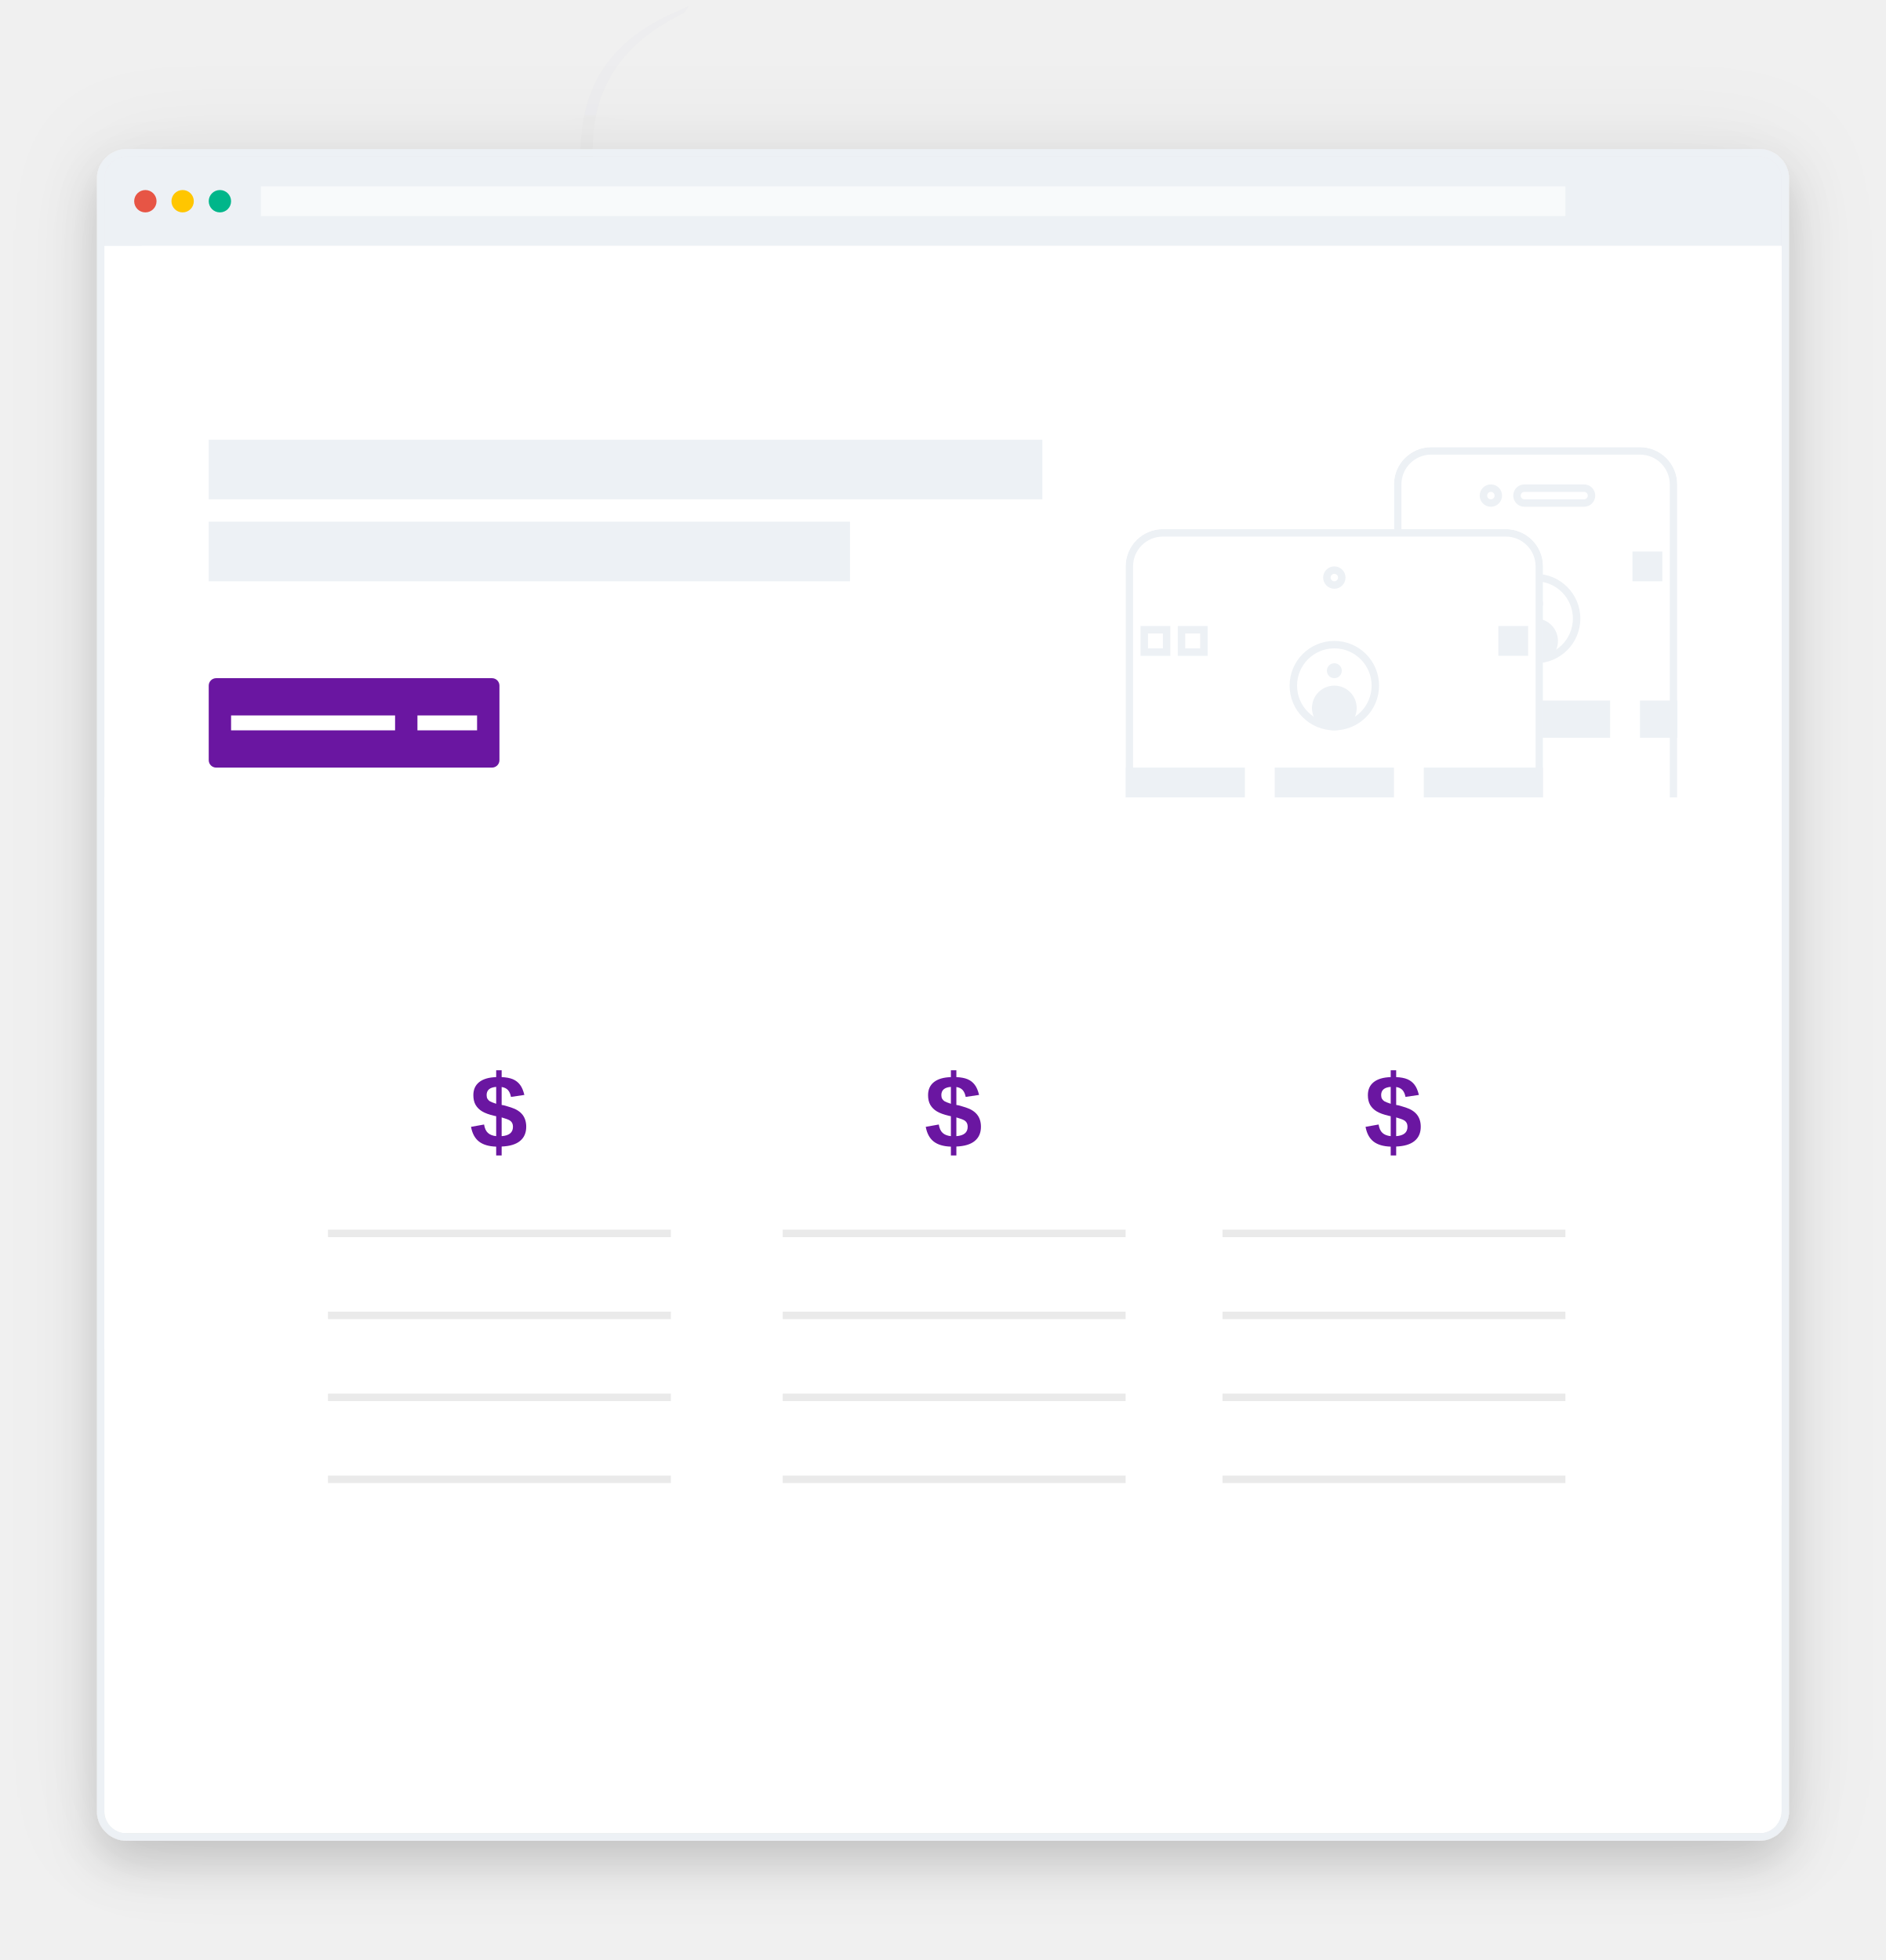
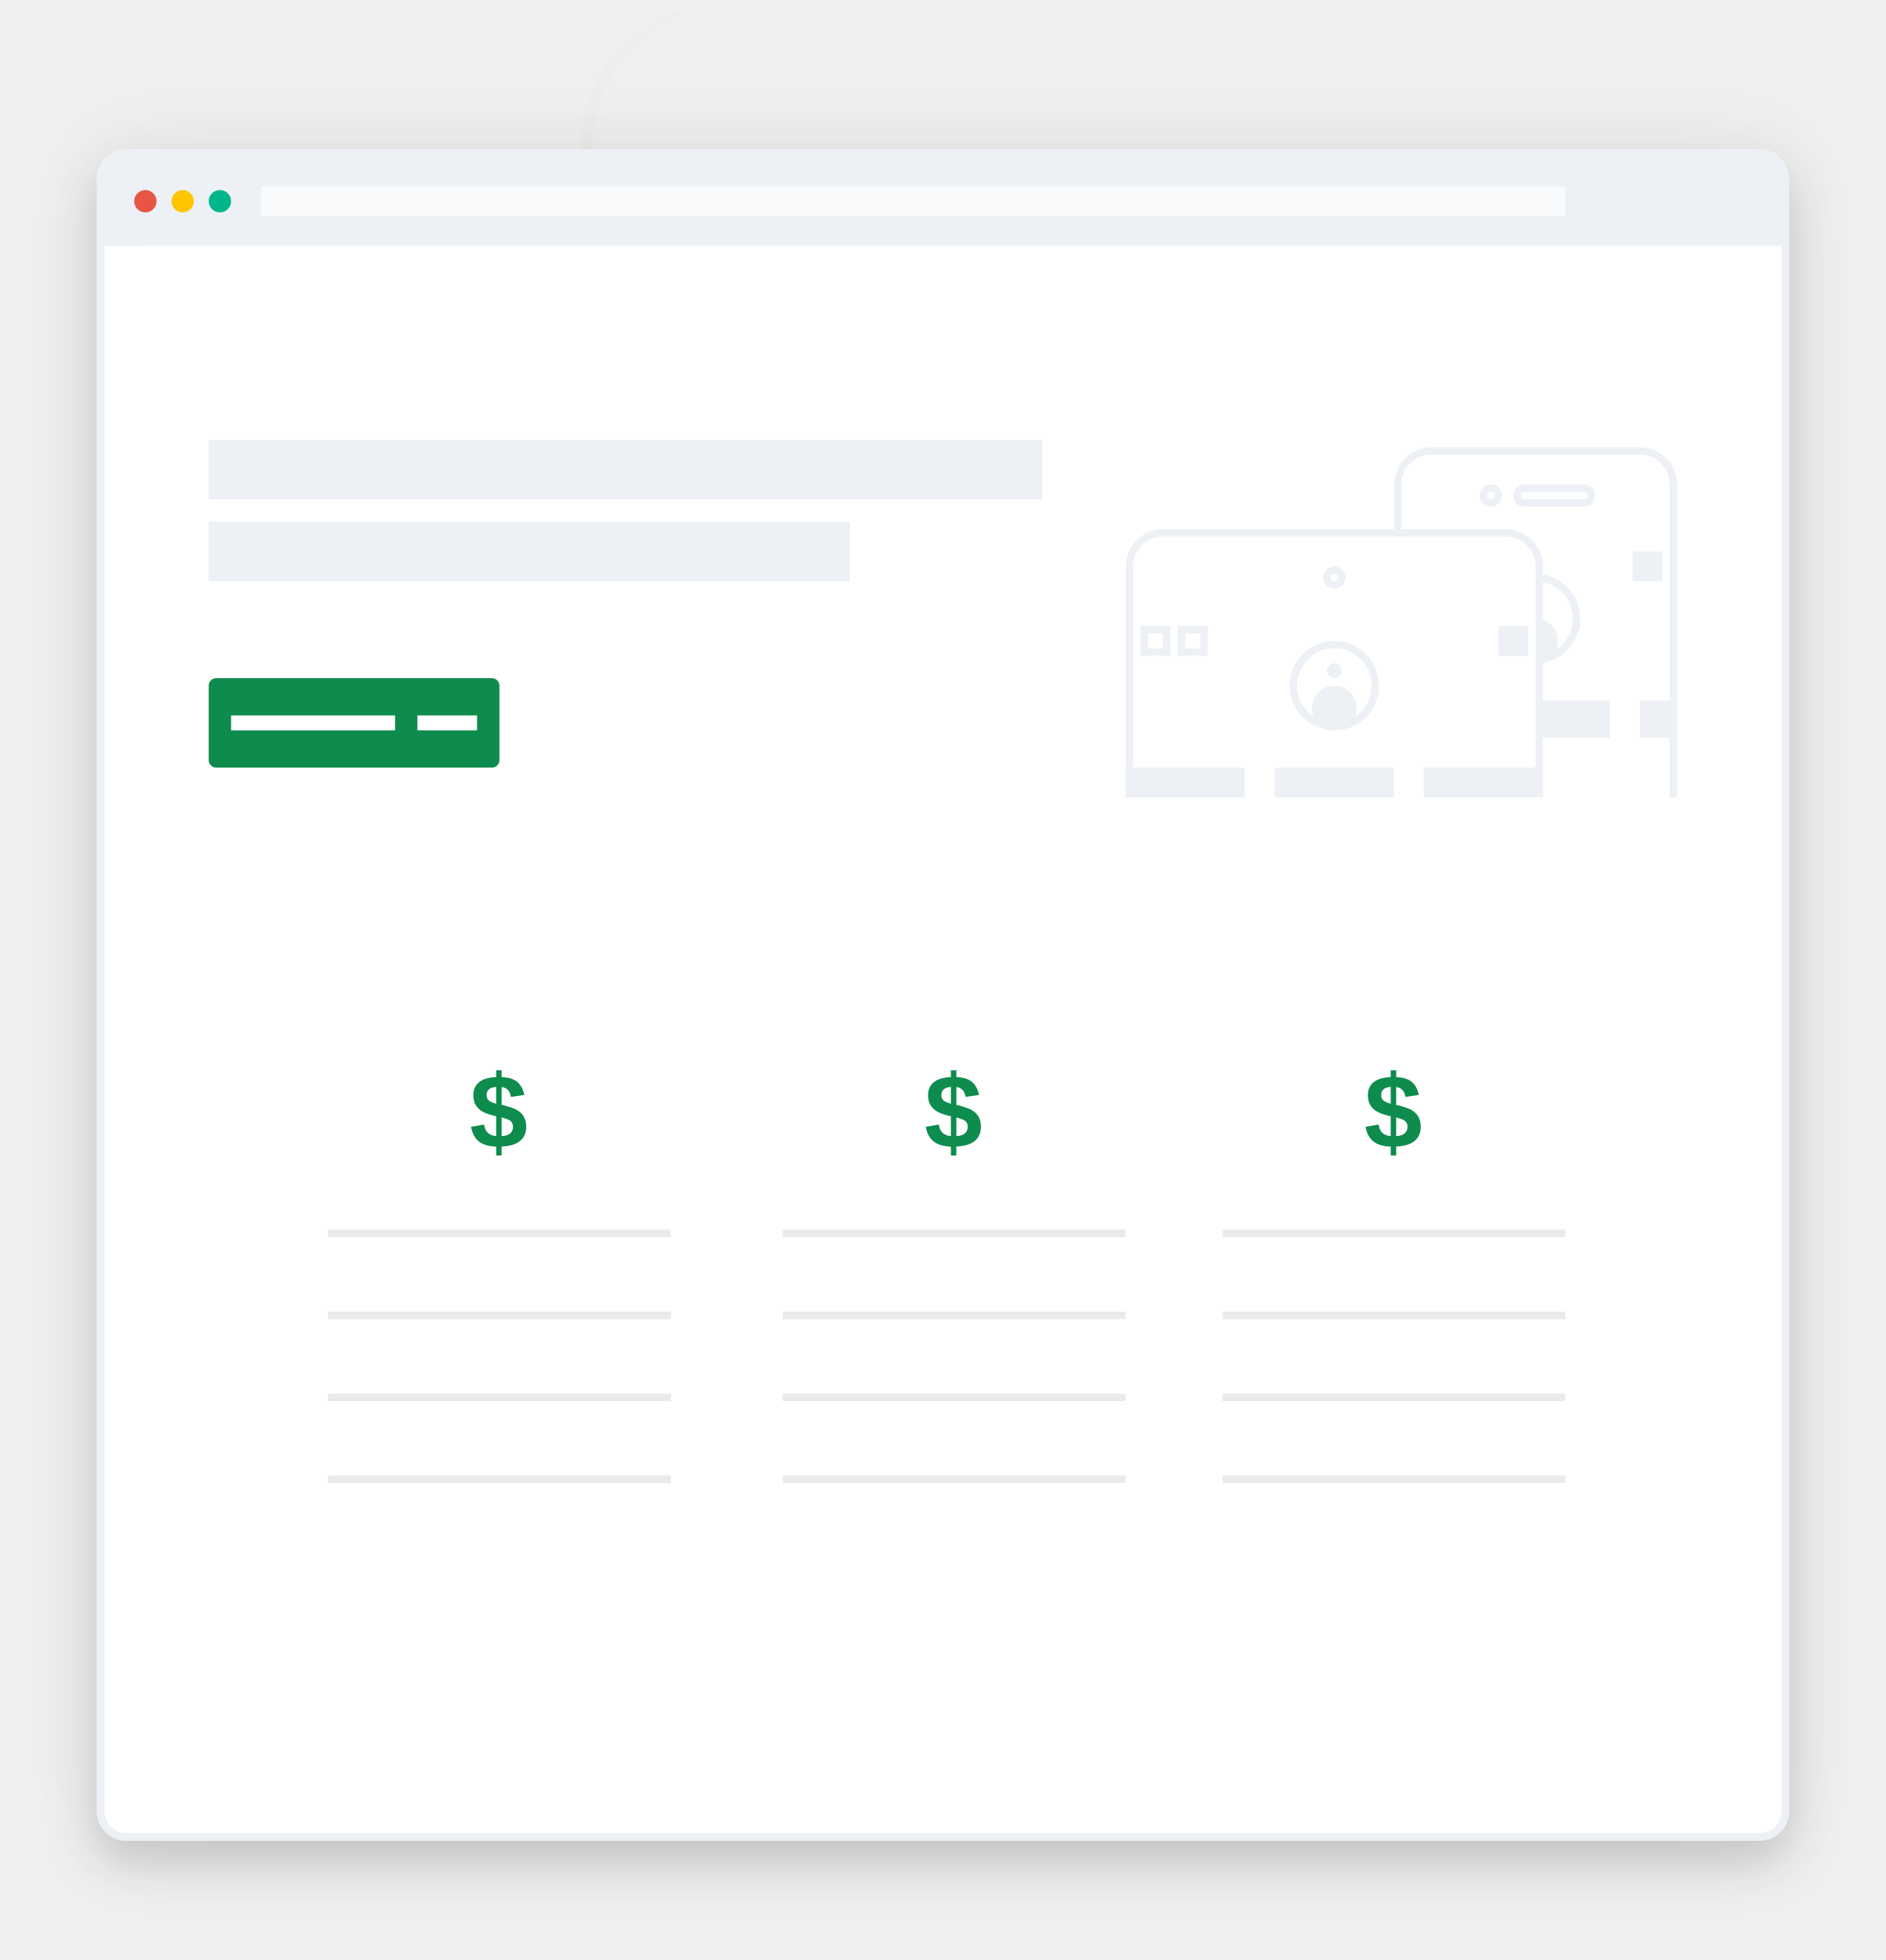
<svg xmlns="http://www.w3.org/2000/svg" xmlns:xlink="http://www.w3.org/1999/xlink" width="253px" height="263px" viewBox="0 0 253 263" version="1.1">
  <defs>
    <filter x="-50%" y="-50%" width="200%" height="200%" filterUnits="objectBoundingBox" id="filter-1">
      <feOffset dx="0" dy="3" in="SourceAlpha" result="shadowOffsetOuter1" />
      <feGaussianBlur stdDeviation="3" in="shadowOffsetOuter1" result="shadowBlurOuter1" />
      <feColorMatrix values="0 0 0 0 0   0 0 0 0 0   0 0 0 0 0  0 0 0 0.16 0" type="matrix" in="shadowBlurOuter1" result="shadowMatrixOuter1" />
      <feMerge>
        <feMergeNode in="shadowMatrixOuter1" />
        <feMergeNode in="SourceGraphic" />
      </feMerge>
    </filter>
    <filter x="-50%" y="-50%" width="200%" height="200%" filterUnits="objectBoundingBox" id="filter-2">
      <feOffset dx="0" dy="0" in="SourceAlpha" result="shadowOffsetOuter1" />
      <feGaussianBlur stdDeviation="6.5" in="shadowOffsetOuter1" result="shadowBlurOuter1" />
      <feColorMatrix values="0 0 0 0 0   0 0 0 0 0   0 0 0 0 0  0 0 0 0.058 0" type="matrix" in="shadowBlurOuter1" result="shadowMatrixOuter1" />
      <feMerge>
        <feMergeNode in="shadowMatrixOuter1" />
        <feMergeNode in="SourceGraphic" />
      </feMerge>
    </filter>
    <rect id="path-3" x="0" y="0" width="225" height="225" rx="3" />
    <mask id="mask-5" maskContentUnits="userSpaceOnUse" maskUnits="objectBoundingBox" x="-1" y="-1" width="227" height="227">
      <rect x="-1" y="-1" width="227" height="227" fill="white" />
      <use xlink:href="#path-3" fill="black" />
    </mask>
    <rect id="path-6" x="0" y="0" width="38" height="76" rx="5" />
    <mask id="mask-7" maskContentUnits="userSpaceOnUse" maskUnits="objectBoundingBox" x="0" y="0" width="38" height="76" fill="white">
      <use xlink:href="#path-6" />
    </mask>
    <mask id="mask-9" maskContentUnits="userSpaceOnUse" maskUnits="objectBoundingBox" x="0" y="0" width="38" height="76" fill="white">
      <use xlink:href="#path-6" />
    </mask>
    <circle id="path-10" cx="19" cy="23" r="6" />
    <mask id="mask-11" maskContentUnits="userSpaceOnUse" maskUnits="objectBoundingBox" x="0" y="0" width="12" height="12" fill="white">
      <use xlink:href="#path-10" />
    </mask>
    <rect id="path-12" x="-5" y="15" width="4" height="4" />
    <mask id="mask-13" maskContentUnits="userSpaceOnUse" maskUnits="objectBoundingBox" x="0" y="0" width="4" height="4" fill="white">
      <use xlink:href="#path-12" />
    </mask>
    <rect id="path-14" x="0" y="15" width="4" height="4" />
    <mask id="mask-15" maskContentUnits="userSpaceOnUse" maskUnits="objectBoundingBox" x="0" y="0" width="4" height="4" fill="white">
      <use xlink:href="#path-14" />
    </mask>
    <circle id="path-16" cx="2" cy="1.5" r="1.5" />
    <mask id="mask-17" maskContentUnits="userSpaceOnUse" maskUnits="objectBoundingBox" x="0" y="0" width="3" height="3" fill="white">
      <use xlink:href="#path-16" />
    </mask>
    <rect id="path-18" x="5" y="0" width="11" height="3" rx="1.5" />
    <mask id="mask-19" maskContentUnits="userSpaceOnUse" maskUnits="objectBoundingBox" x="0" y="0" width="11" height="3" fill="white">
      <use xlink:href="#path-18" />
    </mask>
    <rect id="path-20" x="0" y="0" width="56" height="64" rx="5" />
    <mask id="mask-21" maskContentUnits="userSpaceOnUse" maskUnits="objectBoundingBox" x="0" y="0" width="56" height="64" fill="white">
      <use xlink:href="#path-20" />
    </mask>
    <mask id="mask-23" maskContentUnits="userSpaceOnUse" maskUnits="objectBoundingBox" x="0" y="0" width="56" height="64" fill="white">
      <use xlink:href="#path-20" />
    </mask>
    <circle id="path-24" cx="28" cy="21" r="6" />
    <mask id="mask-25" maskContentUnits="userSpaceOnUse" maskUnits="objectBoundingBox" x="0" y="0" width="12" height="12" fill="white">
      <use xlink:href="#path-24" />
    </mask>
    <rect id="path-26" x="2" y="13" width="4" height="4" />
    <mask id="mask-27" maskContentUnits="userSpaceOnUse" maskUnits="objectBoundingBox" x="0" y="0" width="4" height="4" fill="white">
      <use xlink:href="#path-26" />
    </mask>
    <rect id="path-28" x="7" y="13" width="4" height="4" />
    <mask id="mask-29" maskContentUnits="userSpaceOnUse" maskUnits="objectBoundingBox" x="0" y="0" width="4" height="4" fill="white">
      <use xlink:href="#path-28" />
    </mask>
    <circle id="path-30" cx="2" cy="1.5" r="1.5" />
    <mask id="mask-31" maskContentUnits="userSpaceOnUse" maskUnits="objectBoundingBox" x="0" y="0" width="3" height="3" fill="white">
      <use xlink:href="#path-30" />
    </mask>
  </defs>
  <g id="Page-1" stroke="none" stroke-width="1" fill="none" fill-rule="evenodd">
    <g id="Artboard-3" transform="translate(-428, -141)">
      <g id="copypaste3" filter="url(#filter-1)" transform="translate(442, 141)">
-         <g id="arrowtoo" opacity="0.015" transform="translate(78, 32) scale(-1, 1) rotate(180) translate(-78, -32) translate(63, 0)" fill="#6b15a1">
+         <g id="arrowtoo" opacity="0.015" transform="translate(78, 32) scale(-1, 1) rotate(180) translate(-78, -32) translate(63, 0)" fill="#118C4E">
          <path d="M16.788,7.712 C14.739,7.233 12.391,6.62 10.008,6.145 C7.987,5.743 7.97,5.815 6.83,2.493 C8.016,2.685 8.924,2.832 9.627,2.947 C10.114,1.075 10.786,-0.306 12.958,0.135 C15.943,0.739 18.9,1.486 21.91,1.964 C23.898,2.278 25.959,2.223 28.419,2.357 C30.415,4.11 29.85,6.498 28.934,9.442 C27.423,14.298 26.718,19.373 25.587,24.339 C25.084,26.55 24.415,28.733 23.718,30.898 C23.573,31.345 22.966,31.658 22.572,32.033 C22.27,31.537 21.77,31.073 21.713,30.54 C21.624,29.751 21.894,28.915 21.936,28.097 C22.244,22.212 22.554,16.327 22.802,10.441 C22.833,9.671 22.52,8.901 22.207,7.342 C19.213,9.934 16.269,11.865 14.12,14.457 C7.094,22.926 2.631,32.389 2.511,43.559 C2.414,52.499 6.726,58.162 14.121,61.927 C14.61,62.175 15.091,62.437 15.357,63.18 C13.952,62.523 12.503,61.942 11.15,61.195 C5.538,58.1 1.934,53.593 1.106,46.88 C-0.148,36.704 2.3,27.312 7.992,18.693 C10.51,14.879 13.714,11.509 16.788,7.712" id="Fill-1" />
        </g>
        <g id="browser" transform="translate(0, 21)">
          <g id="main-window" filter="url(#filter-2)">
            <mask id="mask-4" fill="white">
              <use xlink:href="#path-3" />
            </mask>
            <g id="Mask">
              <use fill="#EDF1F5" fill-rule="evenodd" xlink:href="#path-3" />
              <use stroke="#EDF1F5" mask="url(#mask-5)" stroke-width="2" xlink:href="#path-3" />
            </g>
            <rect id="window-mask" fill="#FFFFFF" mask="url(#mask-4)" x="-1" y="12" width="227" height="213" />
            <rect id="window-mask-copy" fill="#FFFFFF" mask="url(#mask-4)" x="5" y="12" width="227" height="169" />
            <g id="iphone" mask="url(#mask-4)">
              <g transform="translate(173, 39)">
                <mask id="mask-8" fill="white">
                  <use xlink:href="#path-6" />
                </mask>
                <g id="Rectangle-37" stroke="#EDF1F5" mask="url(#mask-7)" stroke-width="2" fill="#FFFFFF" fill-rule="evenodd">
                  <use mask="url(#mask-9)" xlink:href="#path-6" />
                </g>
                <g id="Oval-43" stroke="none" fill="none" mask="url(#mask-8)" stroke-width="2">
                  <use stroke="#EDF1F5" mask="url(#mask-11)" xlink:href="#path-10" />
                </g>
                <circle id="Oval-46" stroke="none" fill="#EDF1F5" fill-rule="evenodd" mask="url(#mask-8)" cx="19" cy="21" r="1" />
                <circle id="Oval-46-Copy" stroke="none" fill="#EDF1F5" fill-rule="evenodd" mask="url(#mask-8)" cx="19" cy="26" r="3" />
                <rect id="Rectangle-212" stroke="none" fill="#EDF1F5" fill-rule="evenodd" mask="url(#mask-8)" x="32" y="14" width="4" height="4" />
                <g id="Rectangle-212-Copy" stroke="none" fill="none" mask="url(#mask-8)" stroke-width="2">
                  <use stroke="#EDF1F5" mask="url(#mask-13)" xlink:href="#path-12" />
                </g>
                <g id="Rectangle-212-Copy" stroke="none" fill="none" mask="url(#mask-8)" stroke-width="2">
                  <use stroke="#EDF1F5" mask="url(#mask-15)" xlink:href="#path-14" />
                </g>
                <path d="M-6.509,32.5 L48.5,32.5" id="Line-Copy-4" stroke="#EDF1F5" stroke-width="1" stroke-linecap="square" fill="none" mask="url(#mask-8)" />
                <path d="M-6.509,40.5 L48.5,40.5" id="Line-Copy-5" stroke="#EDF1F5" stroke-width="1" stroke-linecap="square" fill="none" mask="url(#mask-8)" />
                <rect id="Rectangle-209-Copy" stroke="none" fill="#EDF1F5" fill-rule="evenodd" mask="url(#mask-8)" x="13" y="34" width="16" height="5" />
                <rect id="Rectangle-209-Copy-2" stroke="none" fill="#EDF1F5" fill-rule="evenodd" mask="url(#mask-8)" x="33" y="34" width="16" height="5" />
                <path d="M-8.509,11.5 L46.5,11.5" id="Line" stroke="#EDF1F5" stroke-width="1" stroke-linecap="square" fill="none" mask="url(#mask-8)" />
                <g id="Group-7" stroke="none" stroke-width="1" fill="none" fill-rule="evenodd" mask="url(#mask-8)">
                  <g transform="translate(11, 5)" id="Group-2">
                    <g>
                      <use id="Oval-9" stroke="#EDF1F5" mask="url(#mask-17)" stroke-width="2" fill="#FFFFFF" xlink:href="#path-16" />
                      <use id="Rectangle-106" stroke="#EDF1F5" mask="url(#mask-19)" stroke-width="2" fill="#FFFFFF" xlink:href="#path-18" />
                    </g>
                  </g>
                </g>
              </g>
            </g>
            <g id="ipad" mask="url(#mask-4)">
              <g transform="translate(137, 50)">
                <mask id="mask-22" fill="white">
                  <use xlink:href="#path-20" />
                </mask>
                <g id="Rectangle-37" stroke="#EDF1F5" mask="url(#mask-21)" stroke-width="2" fill="#FFFFFF" fill-rule="evenodd">
                  <use mask="url(#mask-23)" xlink:href="#path-20" />
                </g>
                <g id="Oval-43" stroke="none" fill="none" mask="url(#mask-22)" stroke-width="2">
                  <use stroke="#EDF1F5" mask="url(#mask-25)" xlink:href="#path-24" />
                </g>
                <circle id="Oval-46" stroke="none" fill="#EDF1F5" fill-rule="evenodd" mask="url(#mask-22)" cx="28" cy="19" r="1" />
                <circle id="Oval-46-Copy" stroke="none" fill="#EDF1F5" fill-rule="evenodd" mask="url(#mask-22)" cx="28" cy="24" r="3" />
                <rect id="Rectangle-212" stroke="none" fill="#EDF1F5" fill-rule="evenodd" mask="url(#mask-22)" x="50" y="13" width="4" height="4" />
                <g id="Rectangle-212-Copy" stroke="none" fill="none" mask="url(#mask-22)" stroke-width="2">
                  <use stroke="#EDF1F5" mask="url(#mask-27)" xlink:href="#path-26" />
                </g>
                <g id="Rectangle-212-Copy" stroke="none" fill="none" mask="url(#mask-22)" stroke-width="2">
                  <use stroke="#EDF1F5" mask="url(#mask-29)" xlink:href="#path-28" />
                </g>
                <path d="M0.491,11.5 L55.5,11.5" id="Line" stroke="#EDF1F5" stroke-width="1" stroke-linecap="square" fill="none" mask="url(#mask-22)" />
                <path d="M0.491,30.5 L55.5,30.5" id="Line-Copy-4" stroke="#EDF1F5" stroke-width="1" stroke-linecap="square" fill="none" mask="url(#mask-22)" />
                <path d="M0.491,38.5 L55.5,38.5" id="Line-Copy-5" stroke="#EDF1F5" stroke-width="1" stroke-linecap="square" fill="none" mask="url(#mask-22)" />
                <rect id="Rectangle-209" stroke="none" fill="#EDF1F5" fill-rule="evenodd" mask="url(#mask-22)" x="0" y="32" width="16" height="5" />
                <rect id="Rectangle-209-Copy" stroke="none" fill="#EDF1F5" fill-rule="evenodd" mask="url(#mask-22)" x="20" y="32" width="16" height="5" />
                <rect id="Rectangle-209-Copy-2" stroke="none" fill="#EDF1F5" fill-rule="evenodd" mask="url(#mask-22)" x="40" y="32" width="16" height="5" />
                <g id="Group-7" stroke="none" stroke-width="1" fill="none" fill-rule="evenodd" mask="url(#mask-22)">
                  <g transform="translate(26, 5)" stroke="#EDF1F5" id="Oval-9" stroke-width="2" fill="#FFFFFF">
                    <use mask="url(#mask-31)" xlink:href="#path-30" />
                  </g>
                </g>
              </g>
            </g>
            <g id="headline" mask="url(#mask-4)" fill="#EDF1F5">
              <g transform="translate(14, 38)">
                <rect id="Rectangle-40" x="0" y="0" width="111.834" height="8" />
                <rect id="Rectangle-40-Copy" x="0" y="11" width="86.026" height="8" />
              </g>
            </g>
            <rect id="section" fill="#FFFFFF" mask="url(#mask-4)" x="-1" y="86" width="227" height="74" />
            <g id="CTA" mask="url(#mask-4)">
              <g transform="translate(14, 70)">
-                 <rect id="Rectangle-104" fill="#6b15a1" x="0" y="0" width="39" height="12" rx="1" />
+                 <rect id="Rectangle-104" fill="#118C4E" x="0" y="0" width="39" height="12" rx="1" />
                <rect id="Rectangle-105" fill="#FFFFFF" x="3" y="5" width="22" height="2" />
                <rect id="Rectangle-105-Copy" fill="#FFFFFF" x="28" y="5" width="8" height="2" />
              </g>
            </g>
          </g>
          <g id="top" transform="translate(4, 4)">
            <circle id="Oval-1" fill="#00B68A" cx="11.5" cy="2" r="1.5" />
            <circle id="Oval-1-Copy" fill="#FFC600" cx="6.5" cy="2" r="1.5" />
            <circle id="Oval-1-Copy-2" fill="#E75545" cx="1.5" cy="2" r="1.5" />
            <rect id="address-bar" fill="#FFFFFF" opacity="0.625" x="17" y="0" width="175" height="4" />
          </g>
        </g>
        <g id="price" transform="translate(150, 141)">
          <path d="M0.5,57.5 L45.5,57.5" id="Line" stroke="#979797" stroke-linecap="square" opacity="0.205" />
          <path d="M0.5,46.5 L45.5,46.5" id="Line" stroke="#979797" stroke-linecap="square" opacity="0.205" />
          <path d="M0.5,35.5 L45.5,35.5" id="Line" stroke="#979797" stroke-linecap="square" opacity="0.205" />
-           <text id="$" font-family="Arial-BoldMT, Arial" font-size="14" font-weight="bold" fill="#6b15a1">
+           <text id="$" font-family="Arial-BoldMT, Arial" font-size="14" font-weight="bold" fill="#118C4E">
            <tspan x="19" y="13">$</tspan>
          </text>
          <path d="M0.5,24.5 L45.5,24.5" id="Line" stroke="#979797" stroke-linecap="square" opacity="0.205" />
        </g>
        <g id="price" transform="translate(91, 141)">
          <path d="M0.5,57.5 L45.5,57.5" id="Line" stroke="#979797" stroke-linecap="square" opacity="0.205" />
          <path d="M0.5,46.5 L45.5,46.5" id="Line" stroke="#979797" stroke-linecap="square" opacity="0.205" />
          <path d="M0.5,35.5 L45.5,35.5" id="Line" stroke="#979797" stroke-linecap="square" opacity="0.205" />
-           <text id="$" font-family="Arial-BoldMT, Arial" font-size="14" font-weight="bold" fill="#6b15a1">
+           <text id="$" font-family="Arial-BoldMT, Arial" font-size="14" font-weight="bold" fill="#118C4E">
            <tspan x="19" y="13">$</tspan>
          </text>
          <path d="M0.5,24.5 L45.5,24.5" id="Line" stroke="#979797" stroke-linecap="square" opacity="0.205" />
        </g>
        <g id="price" transform="translate(30, 141)">
          <path d="M0.5,57.5 L45.5,57.5" id="Line" stroke="#979797" stroke-linecap="square" opacity="0.205" />
          <path d="M0.5,46.5 L45.5,46.5" id="Line" stroke="#979797" stroke-linecap="square" opacity="0.205" />
          <path d="M0.5,35.5 L45.5,35.5" id="Line" stroke="#979797" stroke-linecap="square" opacity="0.205" />
-           <text id="$" font-family="Arial-BoldMT, Arial" font-size="14" font-weight="bold" fill="#6b15a1">
+           <text id="$" font-family="Arial-BoldMT, Arial" font-size="14" font-weight="bold" fill="#118C4E">
            <tspan x="19" y="13">$</tspan>
          </text>
          <path d="M0.5,24.5 L45.5,24.5" id="Line" stroke="#979797" stroke-linecap="square" opacity="0.205" />
        </g>
      </g>
    </g>
  </g>
</svg>
